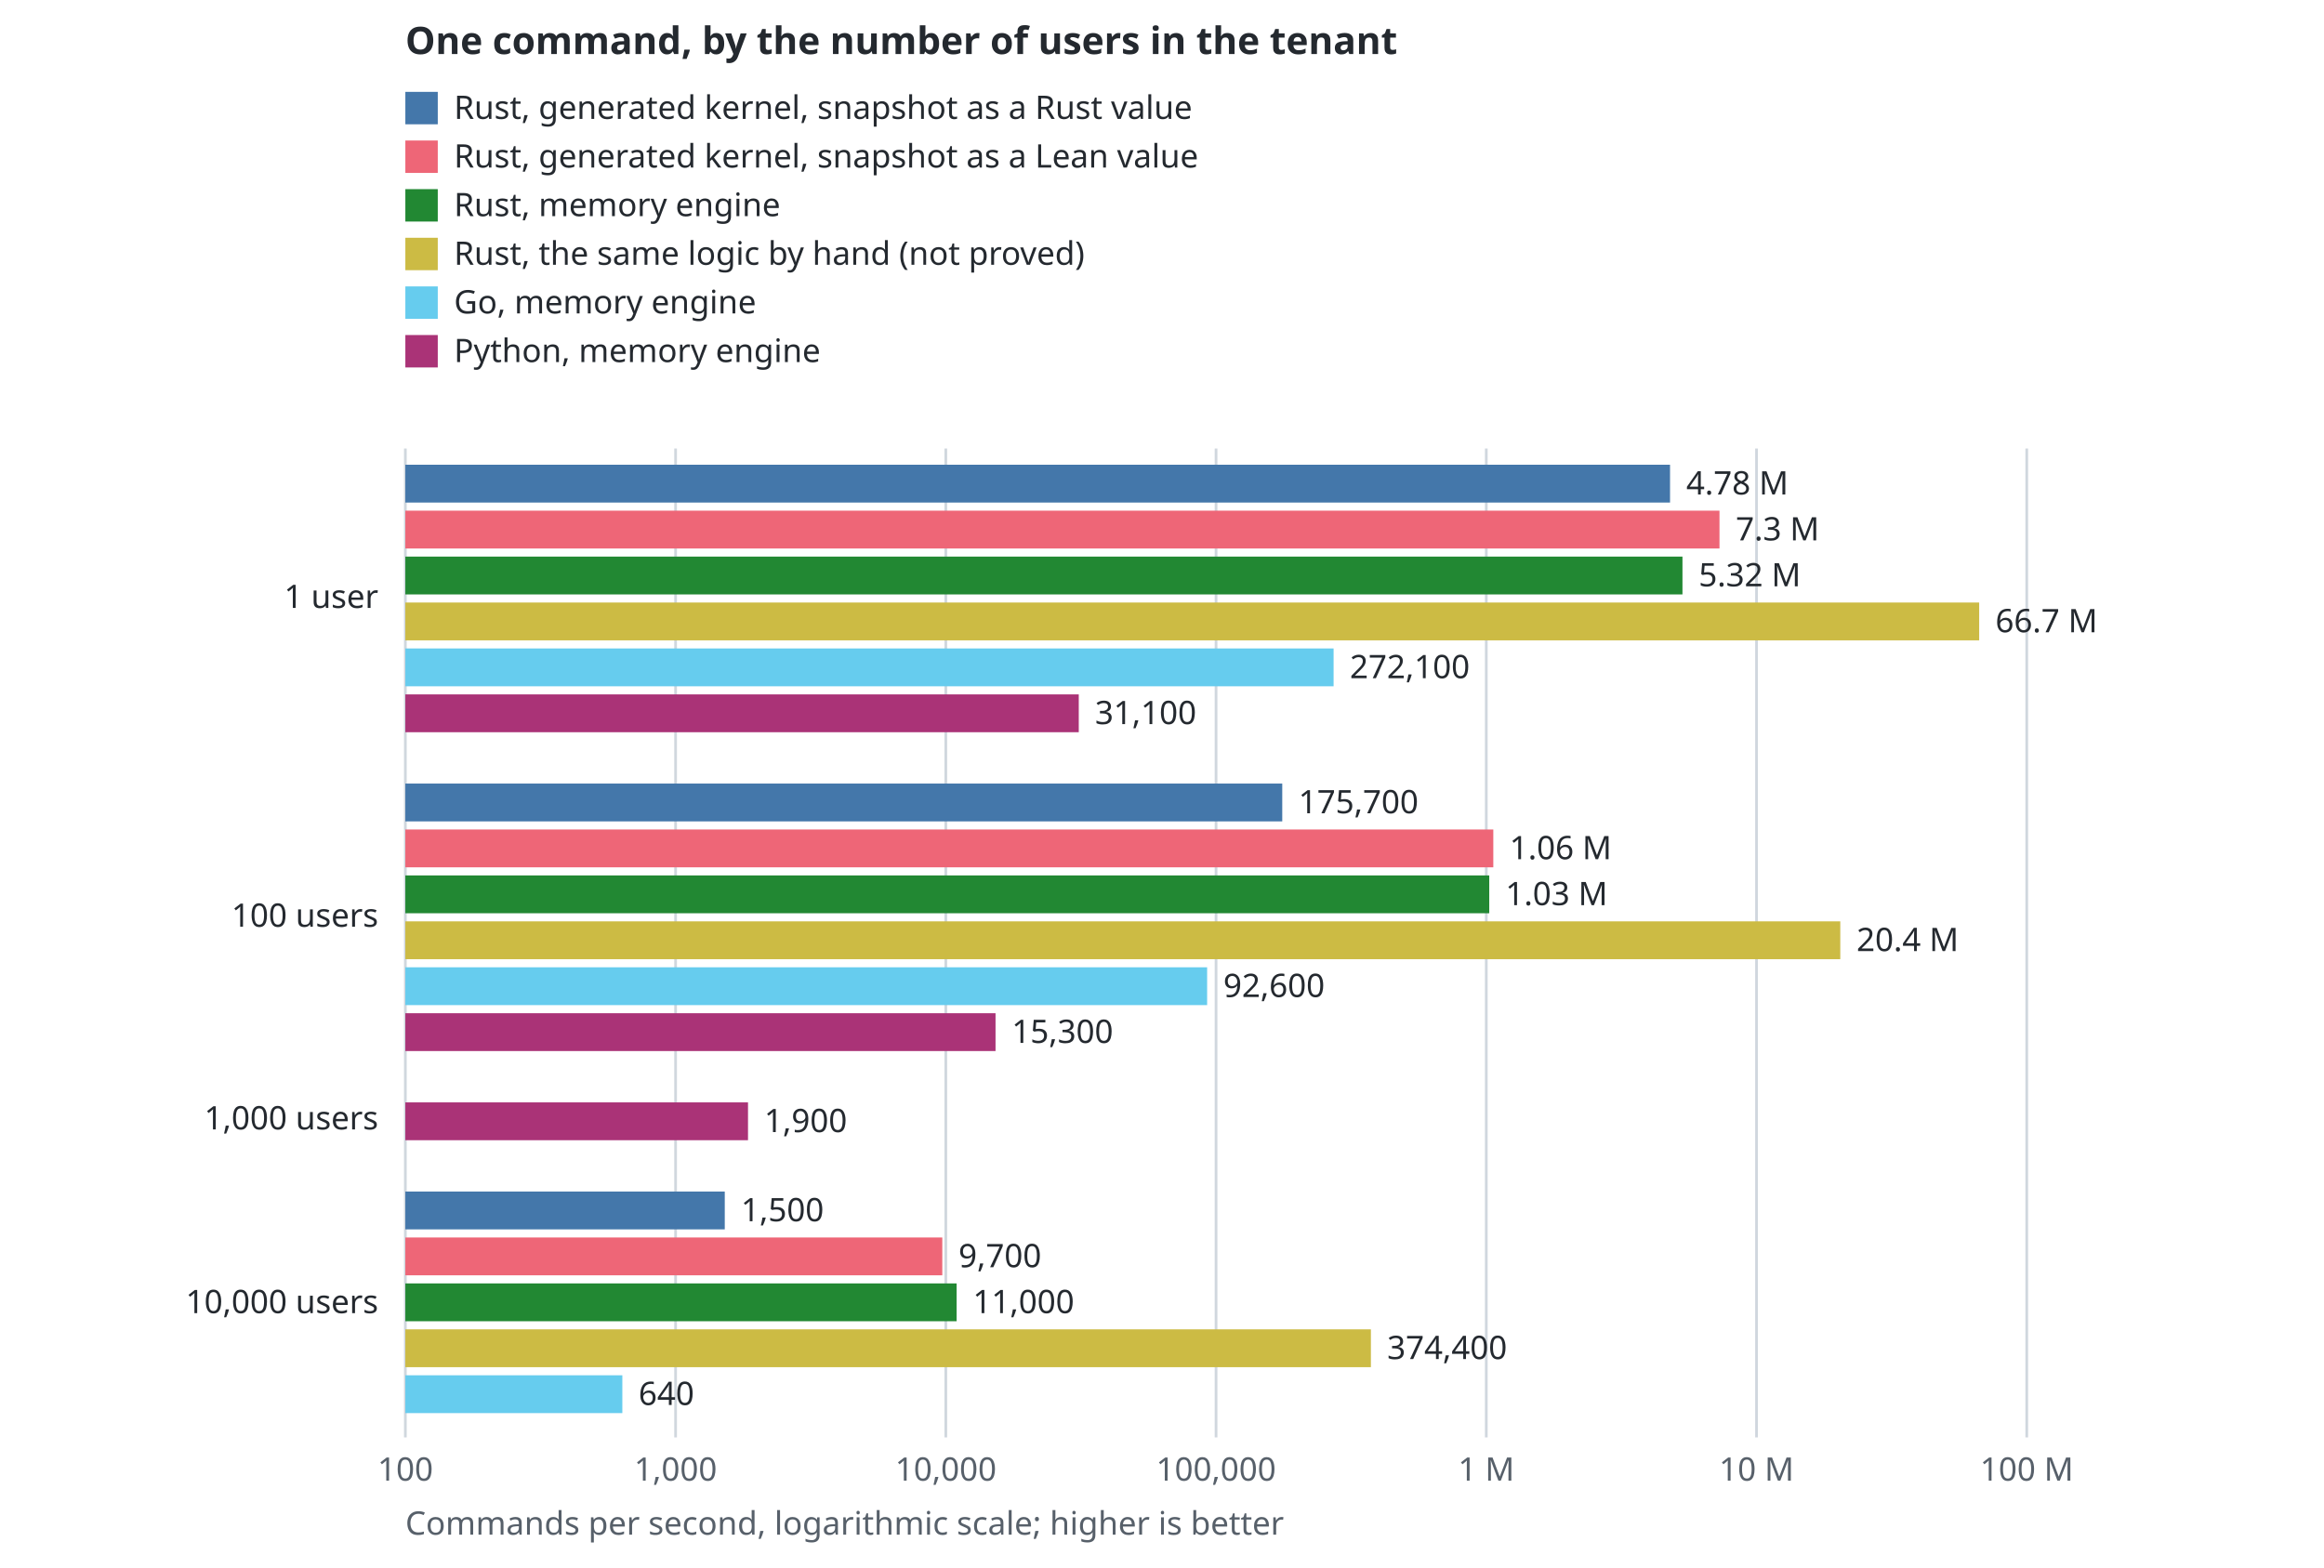
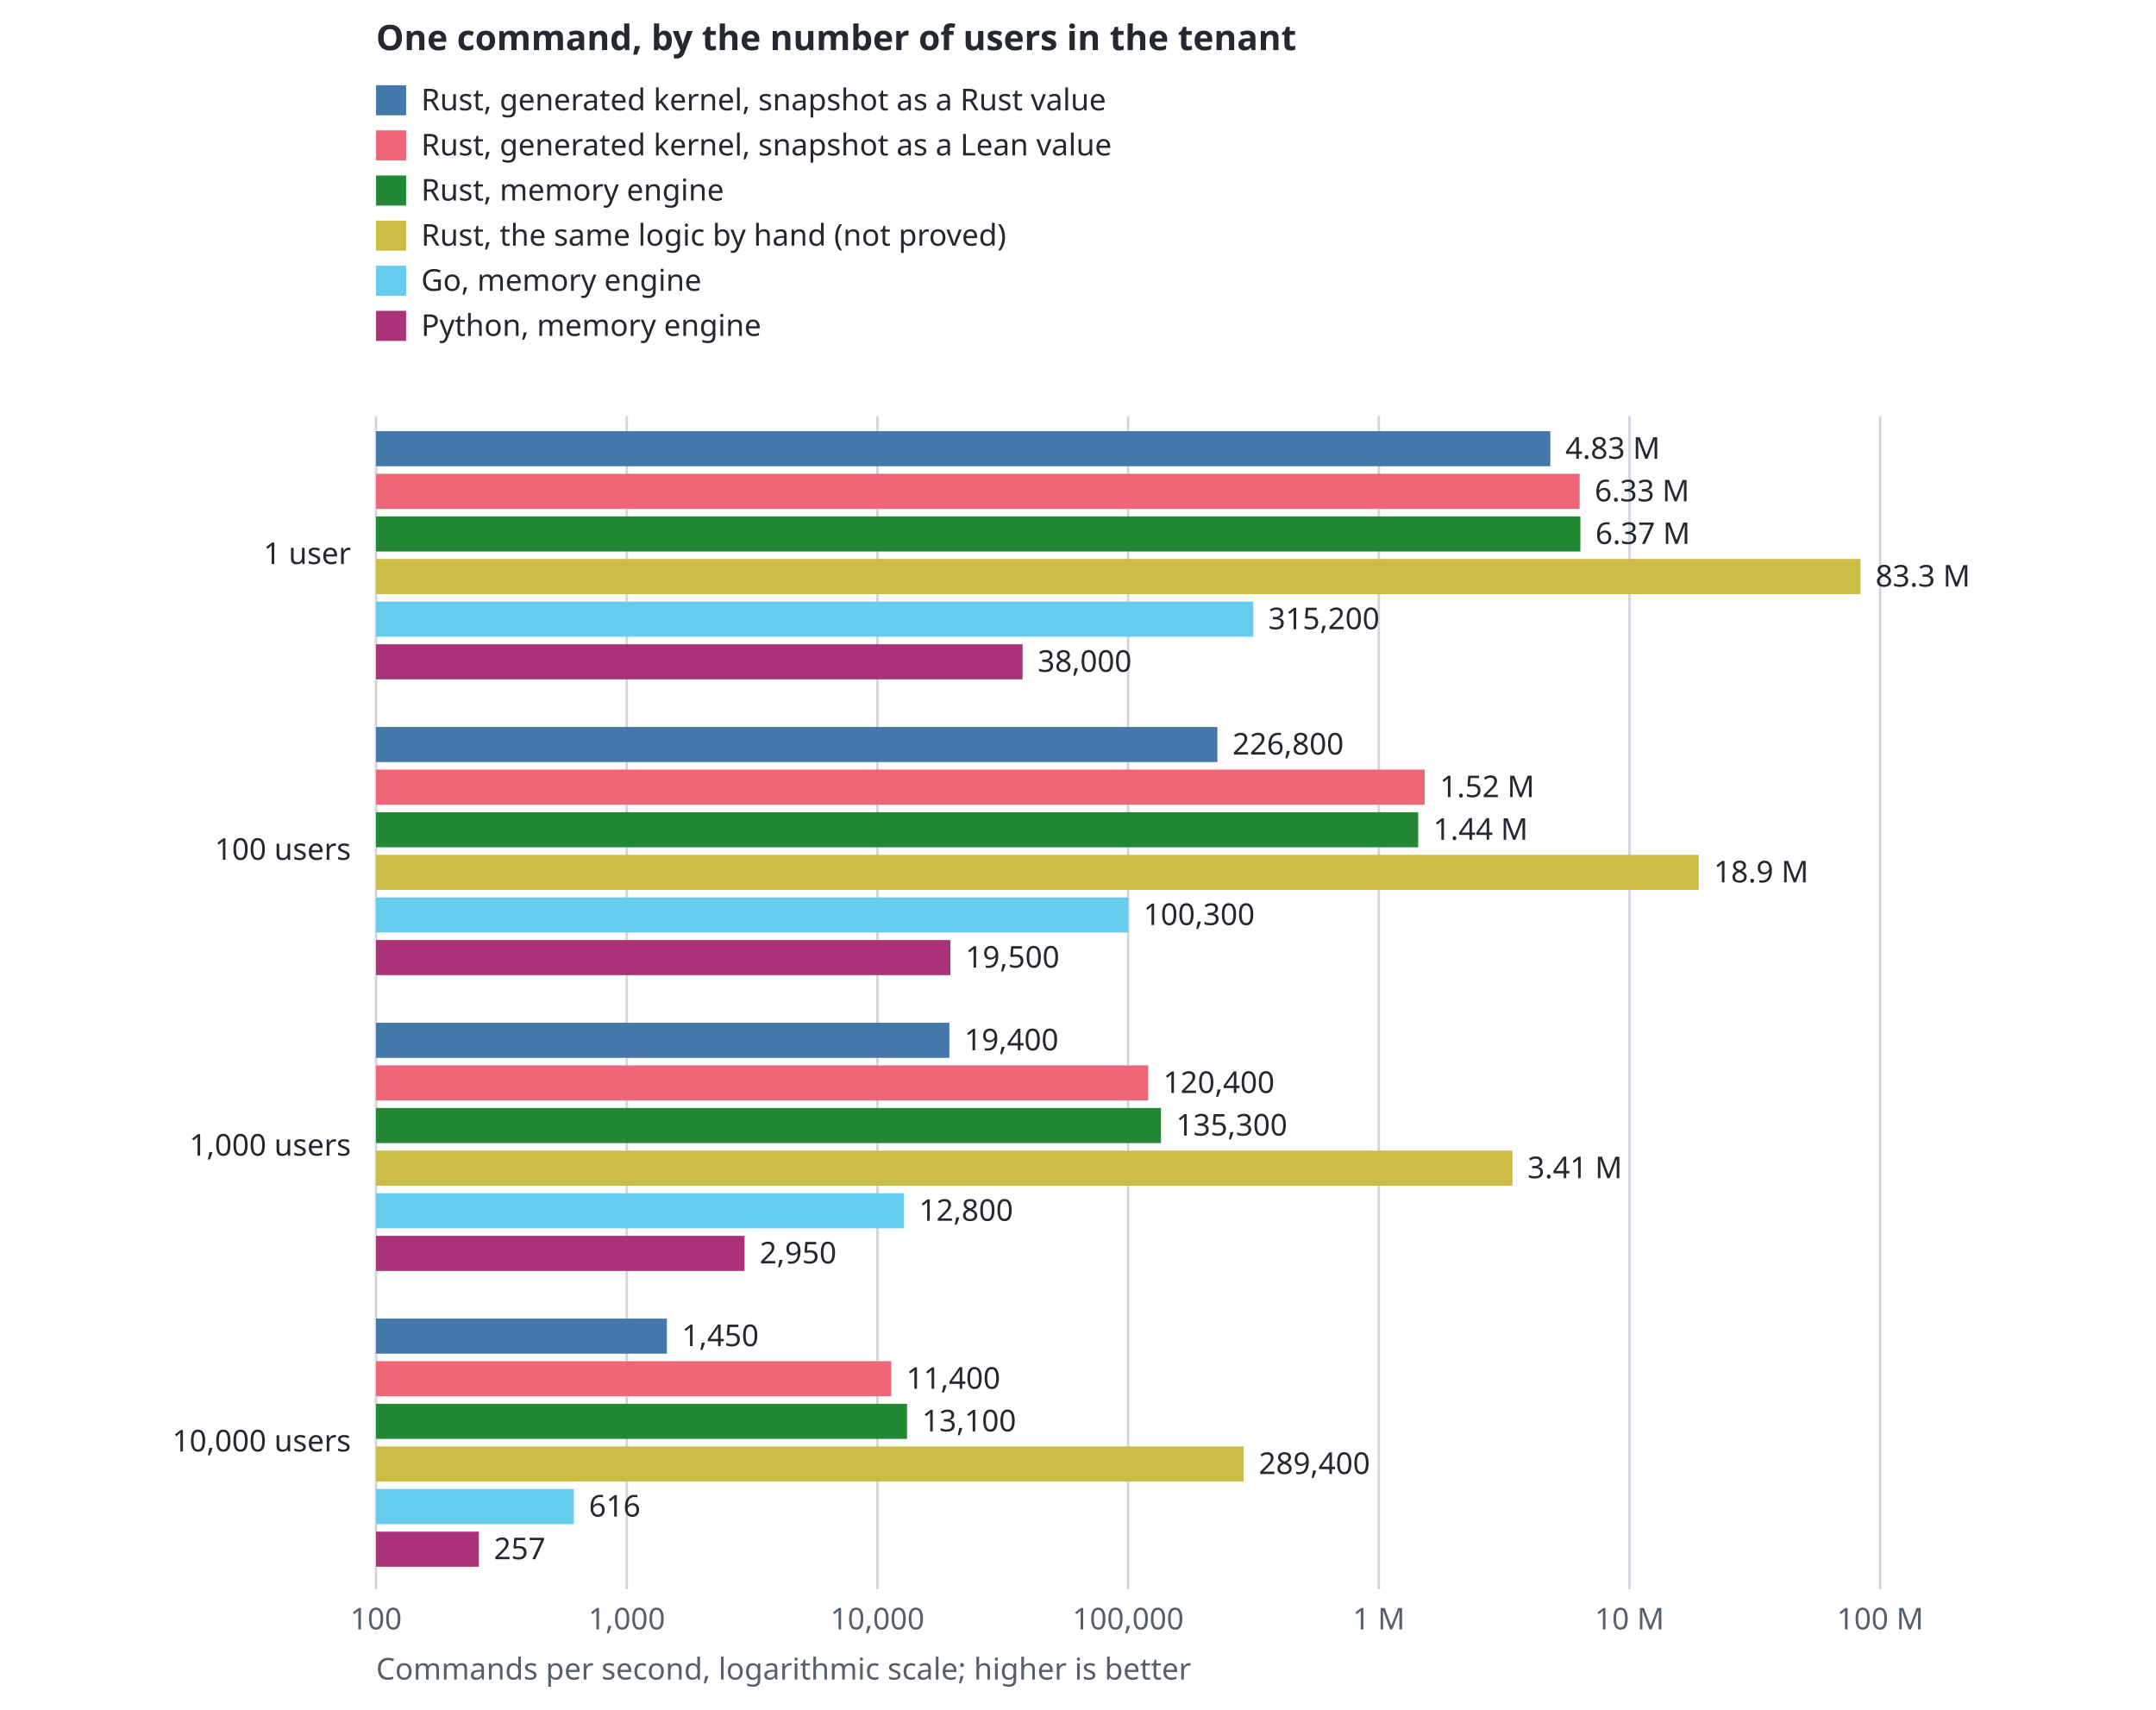
- <svg xmlns="http://www.w3.org/2000/svg" viewBox="0 0 860 580" width="860" height="580" role="img">
+ <svg xmlns="http://www.w3.org/2000/svg" viewBox="0 0 860 682" width="860" height="682" role="img">
  <style>text{font-family:system-ui,sans-serif;font-size:12px;fill:#24292f}.title{font-size:14px;font-weight:600}.grid{stroke:#d0d7de}.axis{fill:#57606a}@media(prefers-color-scheme:dark){text{fill:#e6edf3}.grid{stroke:#30363d}.axis{fill:#8b949e}}</style>
  <text class="title" x="150" y="20">One command, by the number of users in the tenant</text>
  <rect x="150" y="34" width="12" height="12" fill="#4477aa" />
  <text x="168" y="44">Rust, generated kernel, snapshot as a Rust value</text>
  <rect x="150" y="52" width="12" height="12" fill="#ee6677" />
  <text x="168" y="62">Rust, generated kernel, snapshot as a Lean value</text>
  <rect x="150" y="70" width="12" height="12" fill="#228833" />
  <text x="168" y="80">Rust, memory engine</text>
  <rect x="150" y="88" width="12" height="12" fill="#ccbb44" />
  <text x="168" y="98">Rust, the same logic by hand (not proved)</text>
  <rect x="150" y="106" width="12" height="12" fill="#66ccee" />
  <text x="168" y="116">Go, memory engine</text>
  <rect x="150" y="124" width="12" height="12" fill="#aa3377" />
  <text x="168" y="134">Python, memory engine</text>
-   <line class="grid" x1="150.0" y1="166" x2="150.0" y2="532" />
-   <text class="axis" x="150.0" y="548" text-anchor="middle">100</text>
-   <line class="grid" x1="250.0" y1="166" x2="250.0" y2="532" />
-   <text class="axis" x="250.0" y="548" text-anchor="middle">1,000</text>
-   <line class="grid" x1="350.0" y1="166" x2="350.0" y2="532" />
-   <text class="axis" x="350.0" y="548" text-anchor="middle">10,000</text>
-   <line class="grid" x1="450.0" y1="166" x2="450.0" y2="532" />
-   <text class="axis" x="450.0" y="548" text-anchor="middle">100,000</text>
-   <line class="grid" x1="550.0" y1="166" x2="550.0" y2="532" />
-   <text class="axis" x="550.0" y="548" text-anchor="middle">1 M</text>
-   <line class="grid" x1="650.0" y1="166" x2="650.0" y2="532" />
-   <text class="axis" x="650.0" y="548" text-anchor="middle">10 M</text>
-   <line class="grid" x1="750.0" y1="166" x2="750.0" y2="532" />
-   <text class="axis" x="750.0" y="548" text-anchor="middle">100 M</text>
-   <text class="axis" x="150" y="568">Commands per second, logarithmic scale; higher is better</text>
-   <rect x="150" y="172" width="468.0" height="14" fill="#4477aa" />
-   <text x="624.0" y="183">4.78 M</text>
-   <rect x="150" y="189" width="486.3" height="14" fill="#ee6677" />
-   <text x="642.3" y="200">7.3 M</text>
-   <rect x="150" y="206" width="472.6" height="14" fill="#228833" />
-   <text x="628.6" y="217">5.32 M</text>
-   <rect x="150" y="223" width="582.4" height="14" fill="#ccbb44" />
-   <text x="738.4" y="234">66.7 M</text>
-   <rect x="150" y="240" width="343.5" height="14" fill="#66ccee" />
-   <text x="499.5" y="251">272,100</text>
-   <rect x="150" y="257" width="249.2" height="14" fill="#aa3377" />
-   <text x="405.2" y="268">31,100</text>
+   <line class="grid" x1="150.0" y1="166" x2="150.0" y2="634" />
+   <text class="axis" x="150.0" y="650" text-anchor="middle">100</text>
+   <line class="grid" x1="250.0" y1="166" x2="250.0" y2="634" />
+   <text class="axis" x="250.0" y="650" text-anchor="middle">1,000</text>
+   <line class="grid" x1="350.0" y1="166" x2="350.0" y2="634" />
+   <text class="axis" x="350.0" y="650" text-anchor="middle">10,000</text>
+   <line class="grid" x1="450.0" y1="166" x2="450.0" y2="634" />
+   <text class="axis" x="450.0" y="650" text-anchor="middle">100,000</text>
+   <line class="grid" x1="550.0" y1="166" x2="550.0" y2="634" />
+   <text class="axis" x="550.0" y="650" text-anchor="middle">1 M</text>
+   <line class="grid" x1="650.0" y1="166" x2="650.0" y2="634" />
+   <text class="axis" x="650.0" y="650" text-anchor="middle">10 M</text>
+   <line class="grid" x1="750.0" y1="166" x2="750.0" y2="634" />
+   <text class="axis" x="750.0" y="650" text-anchor="middle">100 M</text>
+   <text class="axis" x="150" y="670">Commands per second, logarithmic scale; higher is better</text>
+   <rect x="150" y="172" width="468.4" height="14" fill="#4477aa" />
+   <text x="624.4" y="183">4.83 M</text>
+   <rect x="150" y="189" width="480.1" height="14" fill="#ee6677" />
+   <text x="636.1" y="200">6.33 M</text>
+   <rect x="150" y="206" width="480.4" height="14" fill="#228833" />
+   <text x="636.4" y="217">6.37 M</text>
+   <rect x="150" y="223" width="592.1" height="14" fill="#ccbb44" />
+   <text x="748.1" y="234">83.3 M</text>
+   <rect x="150" y="240" width="349.9" height="14" fill="#66ccee" />
+   <text x="505.9" y="251">315,200</text>
+   <rect x="150" y="257" width="257.9" height="14" fill="#aa3377" />
+   <text x="413.9" y="268">38,000</text>
  <text x="140" y="225" text-anchor="end">1 user</text>
-   <rect x="150" y="290" width="324.5" height="14" fill="#4477aa" />
-   <text x="480.5" y="301">175,700</text>
-   <rect x="150" y="307" width="402.6" height="14" fill="#ee6677" />
-   <text x="558.6" y="318">1.06 M</text>
-   <rect x="150" y="324" width="401.1" height="14" fill="#228833" />
-   <text x="557.1" y="335">1.03 M</text>
-   <rect x="150" y="341" width="531.0" height="14" fill="#ccbb44" />
-   <text x="687.0" y="352">20.4 M</text>
-   <rect x="150" y="358" width="296.7" height="14" fill="#66ccee" />
-   <text x="452.7" y="369">92,600</text>
-   <rect x="150" y="375" width="218.4" height="14" fill="#aa3377" />
-   <text x="374.4" y="386">15,300</text>
+   <rect x="150" y="290" width="335.6" height="14" fill="#4477aa" />
+   <text x="491.6" y="301">226,800</text>
+   <rect x="150" y="307" width="418.3" height="14" fill="#ee6677" />
+   <text x="574.3" y="318">1.52 M</text>
+   <rect x="150" y="324" width="415.7" height="14" fill="#228833" />
+   <text x="571.7" y="335">1.44 M</text>
+   <rect x="150" y="341" width="527.6" height="14" fill="#ccbb44" />
+   <text x="683.6" y="352">18.9 M</text>
+   <rect x="150" y="358" width="300.1" height="14" fill="#66ccee" />
+   <text x="456.1" y="369">100,300</text>
+   <rect x="150" y="375" width="229.1" height="14" fill="#aa3377" />
+   <text x="385.1" y="386">19,500</text>
  <text x="140" y="343" text-anchor="end">100 users</text>
-   <rect x="150" y="408" width="126.8" height="14" fill="#aa3377" />
-   <text x="282.8" y="419">1,900</text>
-   <text x="140" y="418" text-anchor="end">1,000 users</text>
-   <rect x="150" y="441" width="118.2" height="14" fill="#4477aa" />
-   <text x="274.2" y="452">1,500</text>
-   <rect x="150" y="458" width="198.7" height="14" fill="#ee6677" />
-   <text x="354.7" y="469">9,700</text>
-   <rect x="150" y="475" width="204.0" height="14" fill="#228833" />
-   <text x="360.0" y="486">11,000</text>
-   <rect x="150" y="492" width="357.3" height="14" fill="#ccbb44" />
-   <text x="513.3" y="503">374,400</text>
-   <rect x="150" y="509" width="80.3" height="14" fill="#66ccee" />
-   <text x="236.3" y="520">640</text>
-   <text x="140" y="486" text-anchor="end">10,000 users</text>
+   <rect x="150" y="408" width="228.7" height="14" fill="#4477aa" />
+   <text x="384.7" y="419">19,400</text>
+   <rect x="150" y="425" width="308.0" height="14" fill="#ee6677" />
+   <text x="464.0" y="436">120,400</text>
+   <rect x="150" y="442" width="313.1" height="14" fill="#228833" />
+   <text x="469.1" y="453">135,300</text>
+   <rect x="150" y="459" width="453.3" height="14" fill="#ccbb44" />
+   <text x="609.3" y="470">3.41 M</text>
+   <rect x="150" y="476" width="210.6" height="14" fill="#66ccee" />
+   <text x="366.6" y="487">12,800</text>
+   <rect x="150" y="493" width="147.0" height="14" fill="#aa3377" />
+   <text x="303.0" y="504">2,950</text>
+   <text x="140" y="461" text-anchor="end">1,000 users</text>
+   <rect x="150" y="526" width="116.0" height="14" fill="#4477aa" />
+   <text x="272.0" y="537">1,450</text>
+   <rect x="150" y="543" width="205.5" height="14" fill="#ee6677" />
+   <text x="361.5" y="554">11,400</text>
+   <rect x="150" y="560" width="211.8" height="14" fill="#228833" />
+   <text x="367.8" y="571">13,100</text>
+   <rect x="150" y="577" width="346.1" height="14" fill="#ccbb44" />
+   <text x="502.1" y="588">289,400</text>
+   <rect x="150" y="594" width="78.9" height="14" fill="#66ccee" />
+   <text x="234.9" y="605">616</text>
+   <rect x="150" y="611" width="41.0" height="14" fill="#aa3377" />
+   <text x="197.0" y="622">257</text>
+   <text x="140" y="579" text-anchor="end">10,000 users</text>
</svg>
